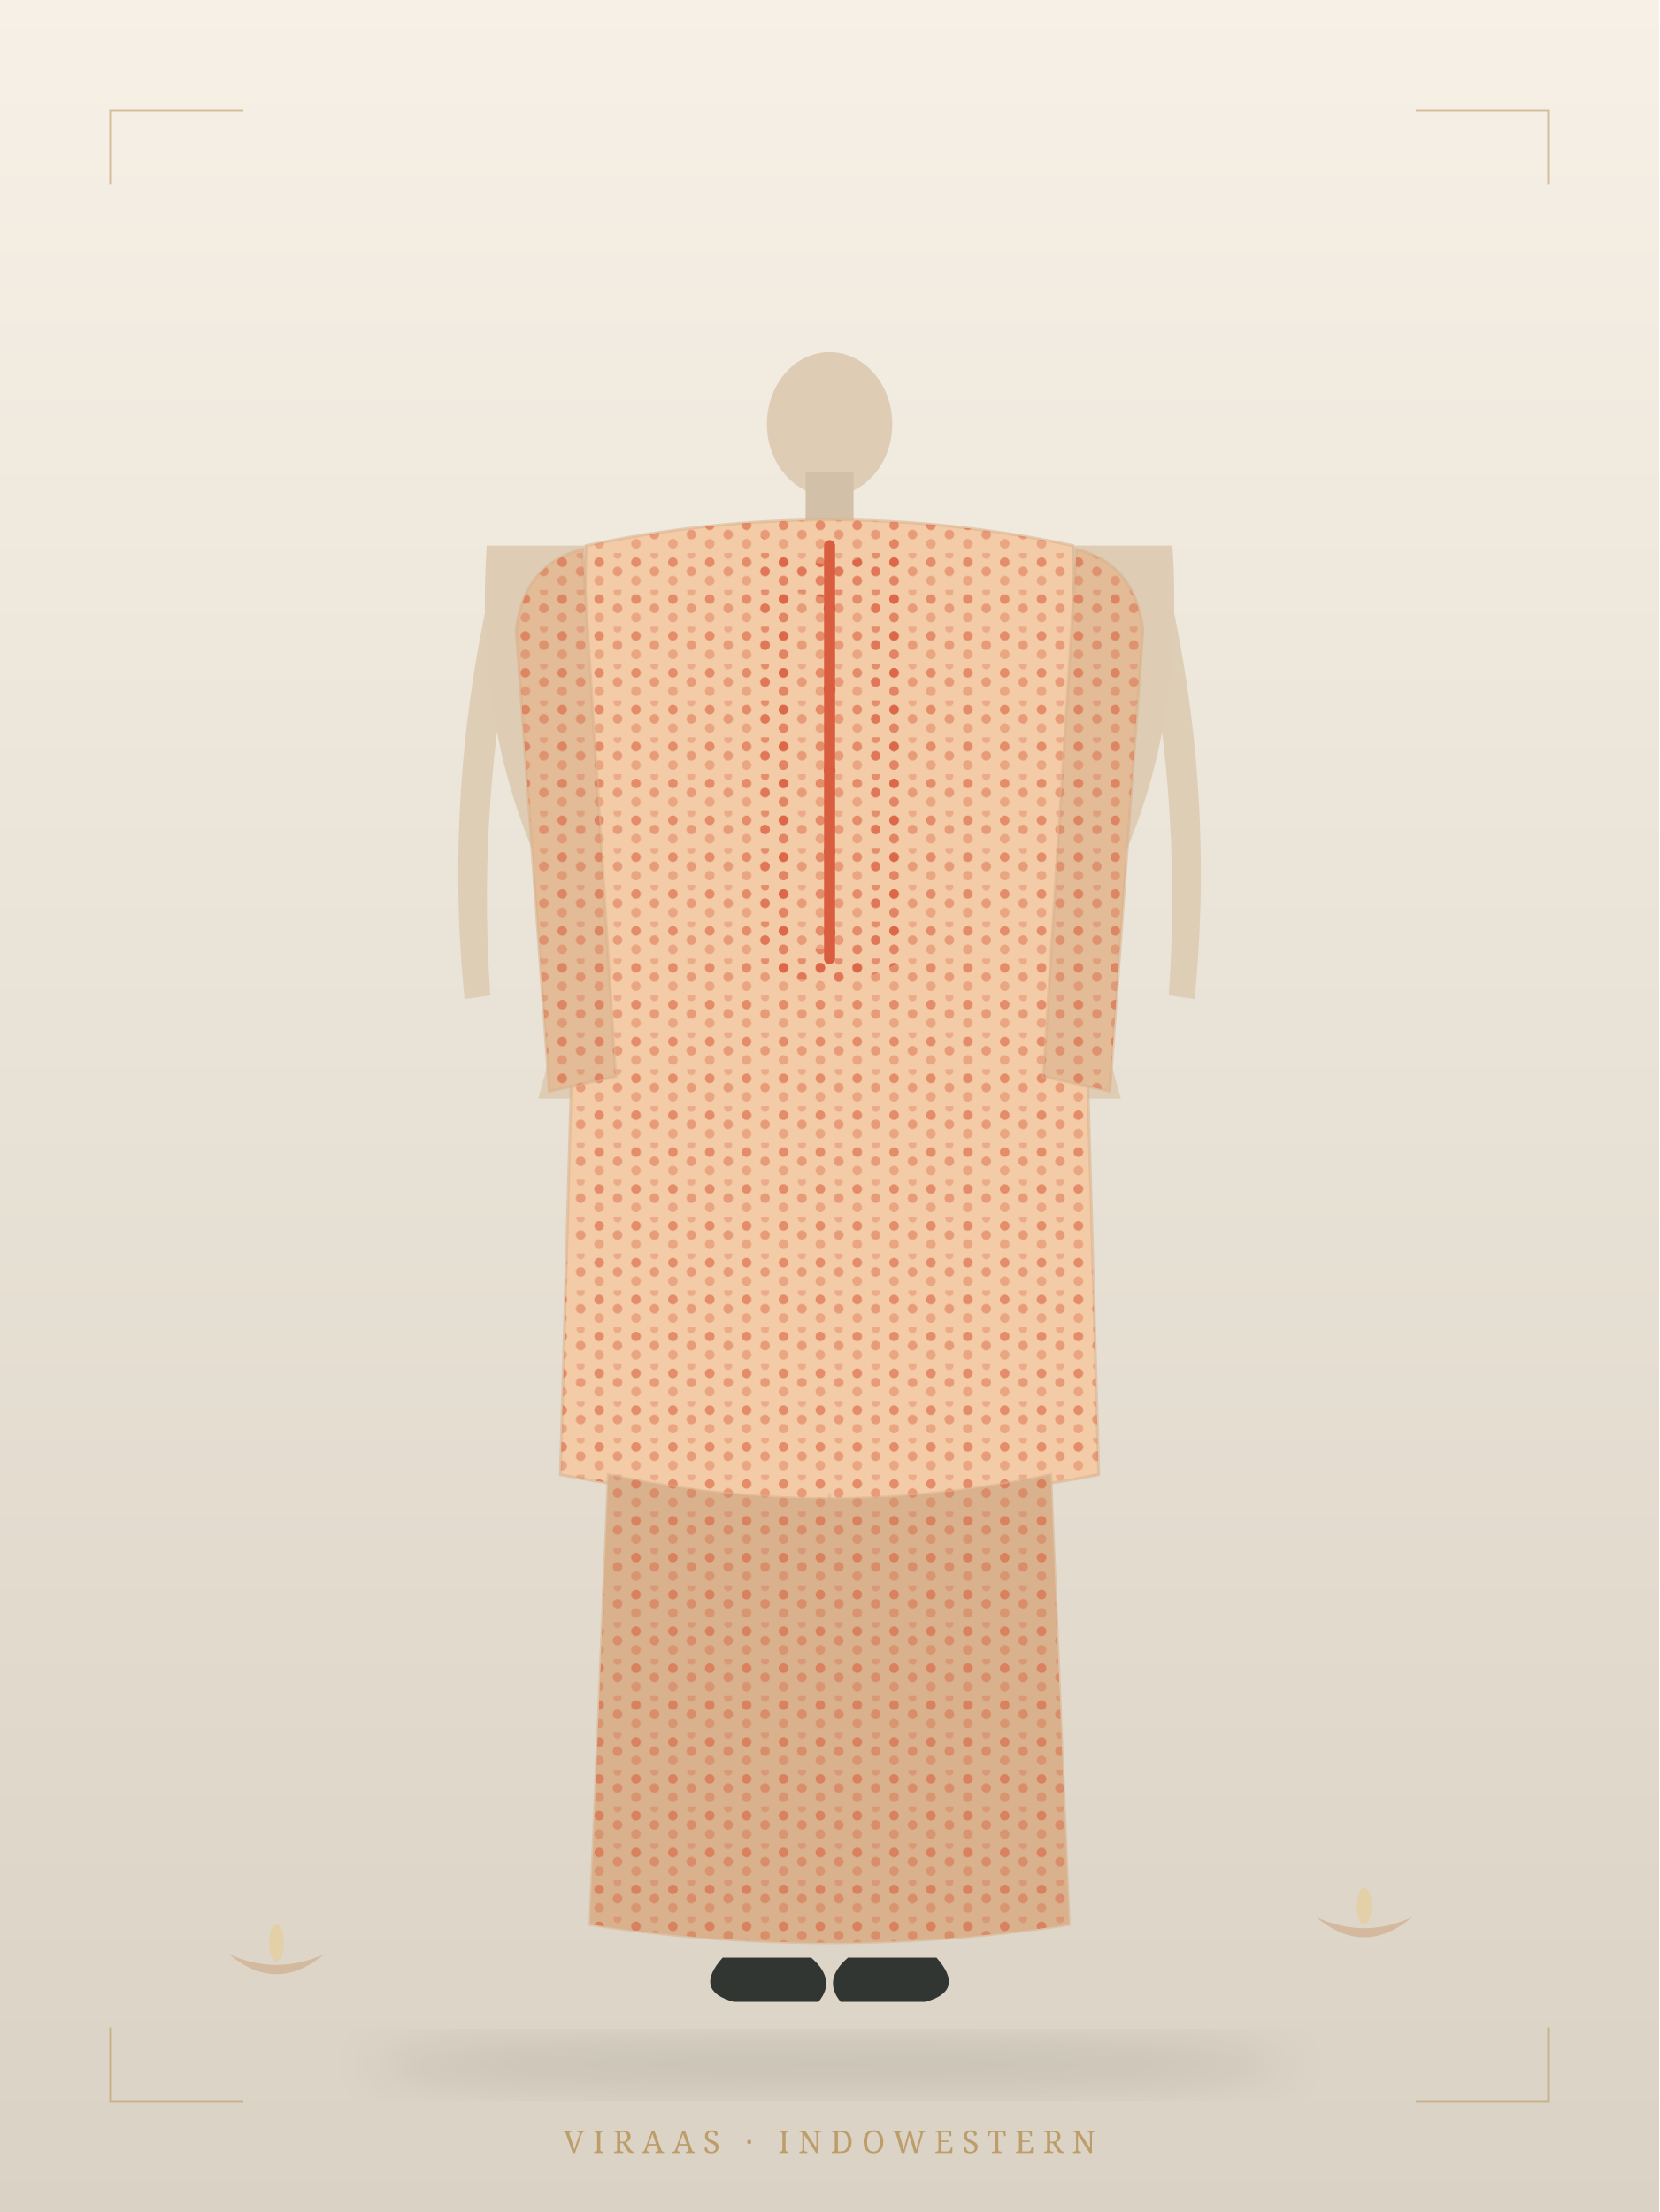
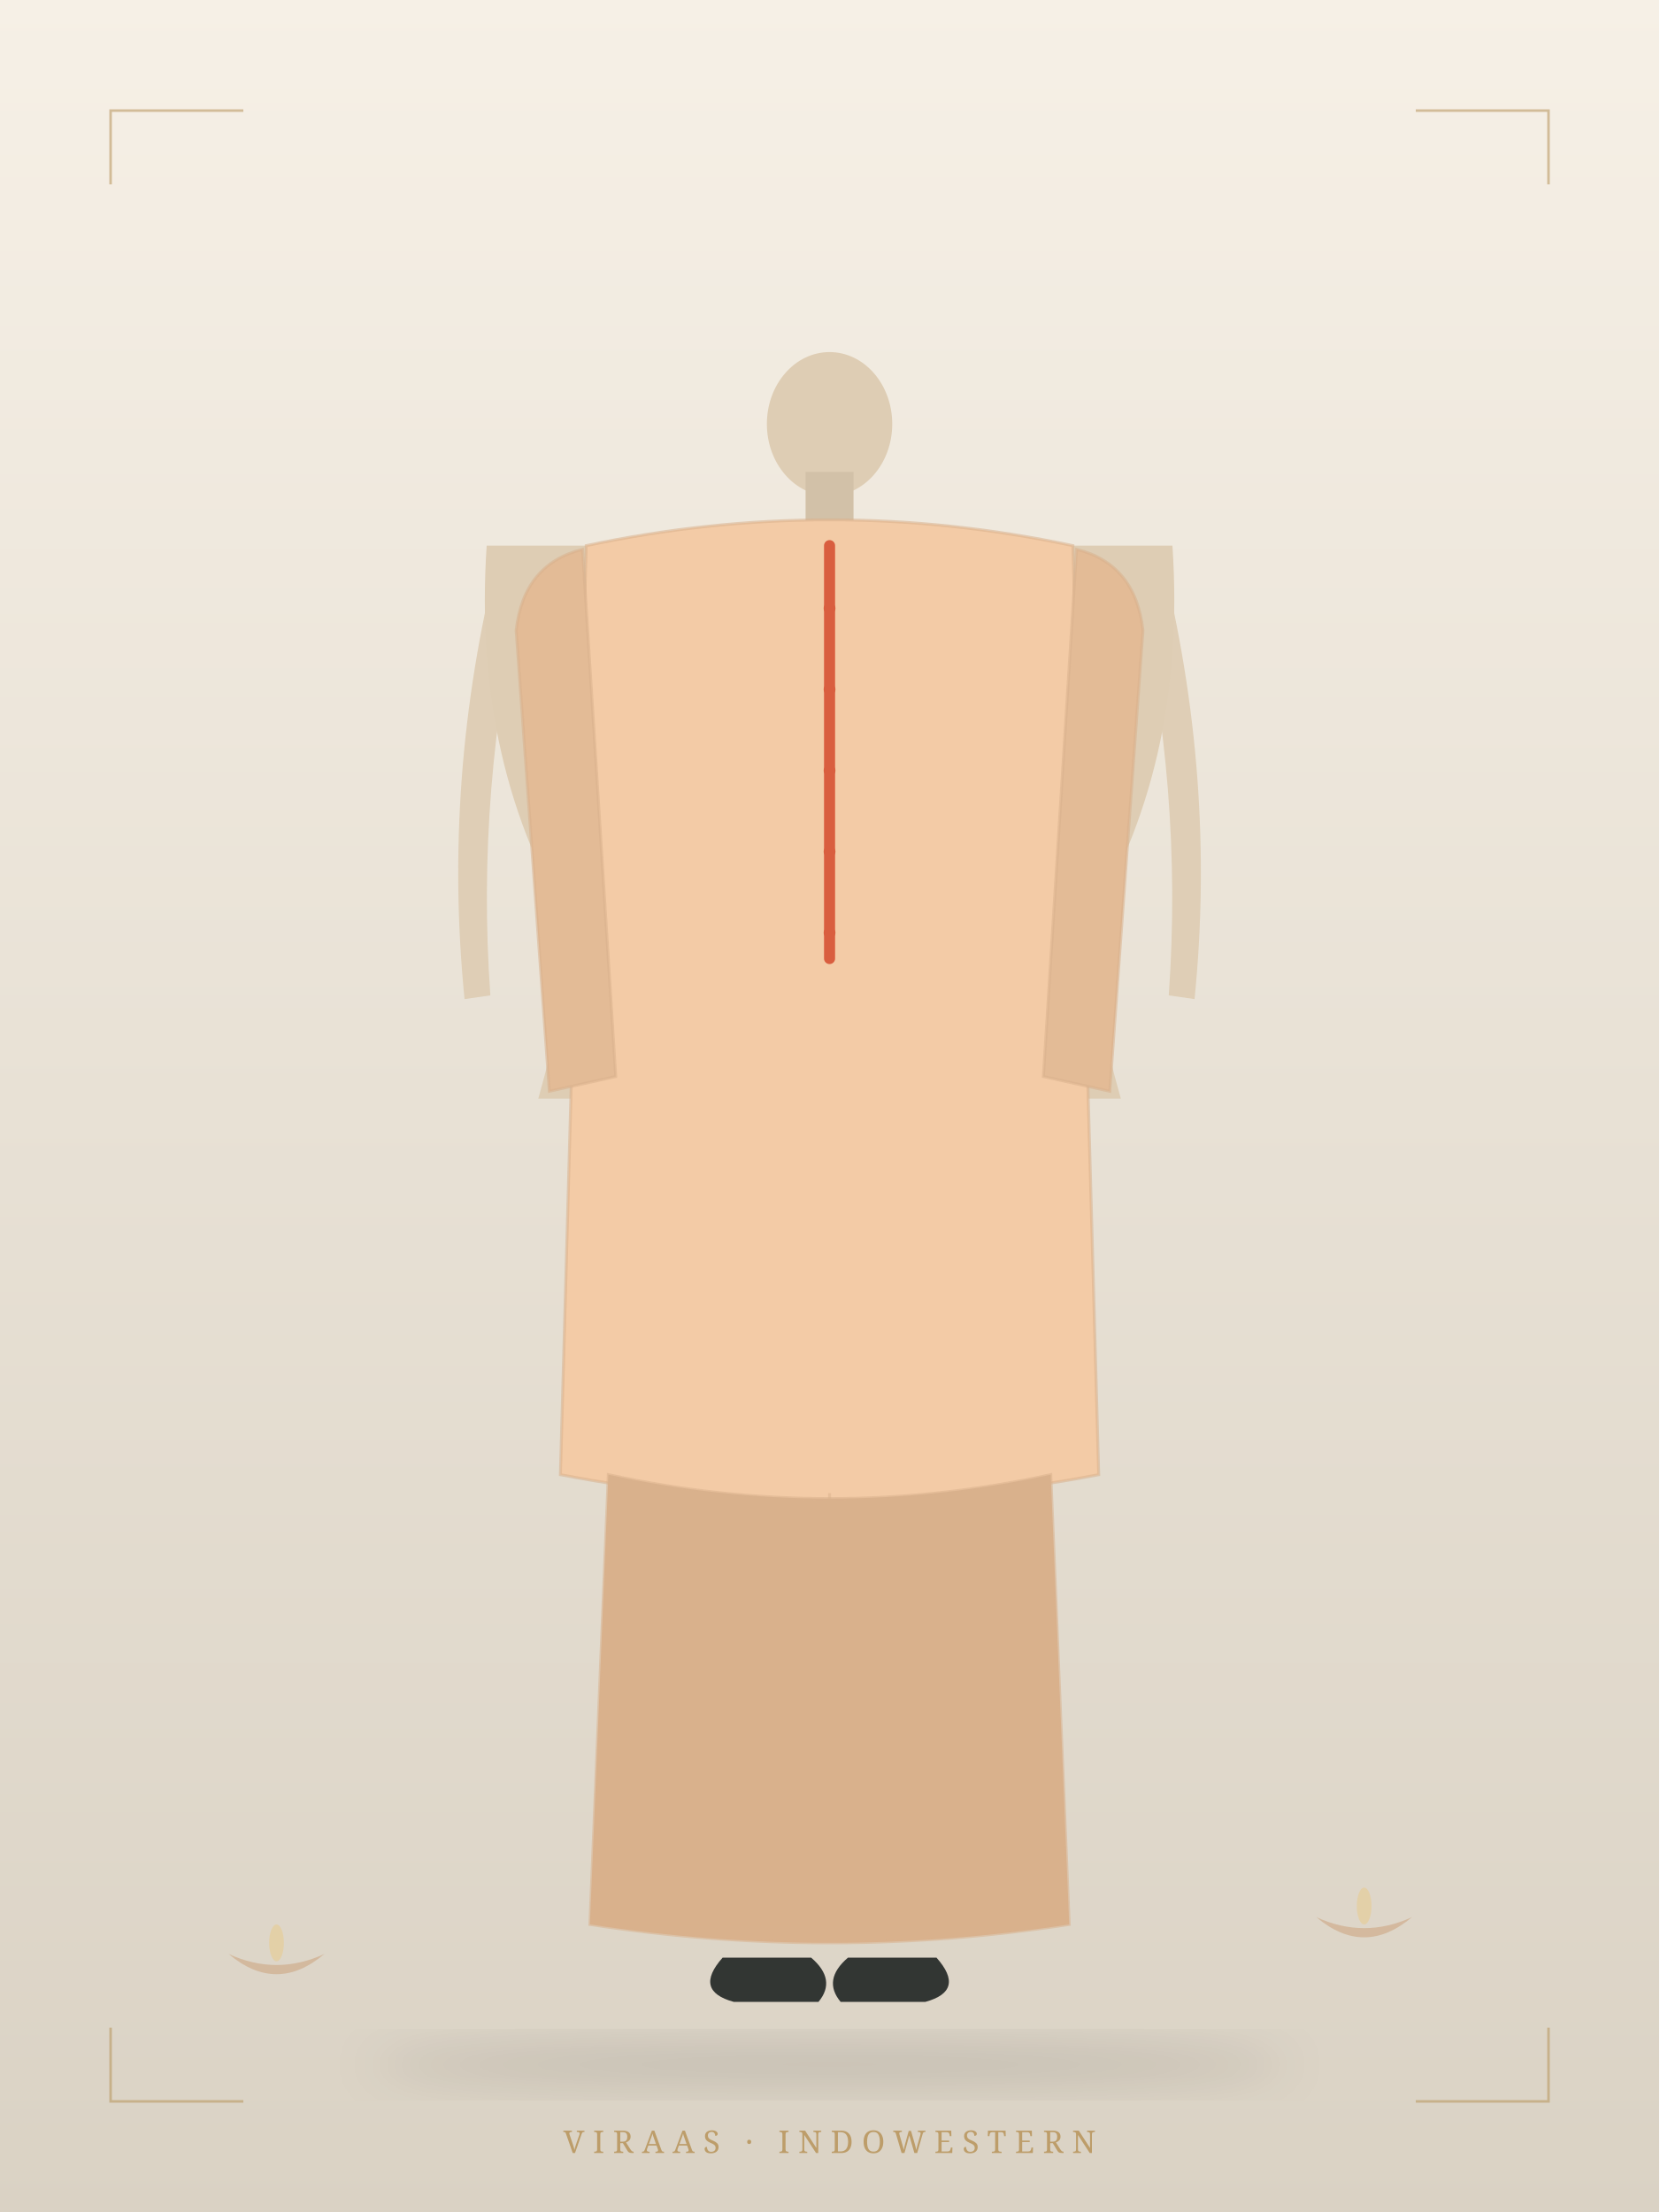
<svg xmlns="http://www.w3.org/2000/svg" viewBox="0 0 900 1200" width="900" height="1200">
  <defs>
-     <pattern id="k-v1d5cb9h" patternUnits="userSpaceOnUse" width="20" height="20">
-       <g fill="#D95E3F" opacity="0.8">
-         <circle cx="5" cy="5" r="2.6" />
-         <circle cx="15" cy="10" r="2.6" opacity="0.75" />
-         <circle cx="5" cy="15" r="2.6" opacity="0.6" />
-         <circle cx="15" cy="1" r="2.2" opacity="0.5" />
-       </g>
-     </pattern>
    <linearGradient id="bgF" x1="0" y1="0" x2="0" y2="1">
      <stop offset="0%" stop-color="#F6F0E6" />
      <stop offset="100%" stop-color="#DAD2C4" />
    </linearGradient>
    <filter id="soft">
      <feGaussianBlur stdDeviation="14" />
    </filter>
    <filter id="soft2">
      <feGaussianBlur stdDeviation="5" />
    </filter>
  </defs>
  <rect width="900" height="1200" fill="url(#bgF)" />
  <ellipse cx="450" cy="1120" rx="250" ry="16" fill="#000" opacity="0.10" filter="url(#soft)" />
  <g opacity="0.5">
    <g opacity="0.7">
      <path d="M714 1040 q26 22 52 0 q-26 12 -52 0z" fill="#C08552" />
      <ellipse cx="740" cy="1034" rx="4" ry="10" fill="#F0C263" opacity="0.9" />
    </g>
    <g opacity="0.7">
      <path d="M124 1060 q26 22 52 0 q-26 12 -52 0z" fill="#C08552" />
      <ellipse cx="150" cy="1054" rx="4" ry="10" fill="#F0C263" opacity="0.9" />
    </g>
  </g>
  <g>
    <ellipse cx="450" cy="230" rx="34" ry="39" fill="#DECDB4" />
    <path d="M437 256 h26 v46 h-26z" fill="#d2c1a8" />
    <path d="M270 302 q-30 120 -18 240 l14 -2 q-8 -112 18 -224z" fill="#DECDB4" opacity="0.95" />
    <path d="M630 302 q30 120 18 240 l-14 -2 q8 -112 -18 -224z" fill="#DECDB4" opacity="0.95" />
    <path d="M264 296 Q256 416 312 506 Q306 546 292 596 L608 596 Q594 546 588 506 Q644 416 636 296 Z" fill="#DECDB4" />
  </g>
  <clipPath id="cc-v1d5cb9h-1">
    <path d="M318 296 Q450 268 582 296 L596 800 Q450 828 304 800 Z" />
  </clipPath>
  <path d="M318 296 Q450 268 582 296 L596 800 Q450 828 304 800 Z" fill="#F3CBA6" stroke="#d9b18c" stroke-width="1.6" stroke-opacity="0.55" />
-   <g clip-path="url(#cc-v1d5cb9h-1)">
-     <path d="M318 296 Q450 268 582 296 L596 800 Q450 828 304 800 Z" fill="url(#k-v1d5cb9h)" opacity="0.72" />
-   </g>
+   <g clip-path="url(#cc-v1d5cb9h-1)" />
  <path d="M450 296 V520" fill="none" stroke="#D95E3F" stroke-width="6" stroke-linecap="round" />
  <g>
    <circle cx="450" cy="330" r="3.2" fill="#D95E3F" />
    <circle cx="450" cy="374" r="3.2" fill="#D95E3F" />
    <circle cx="450" cy="418" r="3.2" fill="#D95E3F" />
    <circle cx="450" cy="462" r="3.2" fill="#D95E3F" />
    <circle cx="450" cy="506" r="3.2" fill="#D95E3F" />
  </g>
  <clipPath id="cc-v1d5cb9h-2">
    <path d="M316 298 q-32 8 -36 44 l18 250 l36 -8 z" />
  </clipPath>
  <path d="M316 298 q-32 8 -36 44 l18 250 l36 -8 z" fill="#e3bb96" stroke="#d9b18c" stroke-width="1.6" stroke-opacity="0.55" />
-   <g clip-path="url(#cc-v1d5cb9h-2)">
-     <path d="M316 298 q-32 8 -36 44 l18 250 l36 -8 z" fill="url(#k-v1d5cb9h)" opacity="0.72" />
-   </g>
+   <g clip-path="url(#cc-v1d5cb9h-2)" />
  <clipPath id="cc-v1d5cb9h-3">
    <path d="M584 298 q32 8 36 44 l-18 250 l-36 -8 z" />
  </clipPath>
  <path d="M584 298 q32 8 36 44 l-18 250 l-36 -8 z" fill="#e3bb96" stroke="#d9b18c" stroke-width="1.6" stroke-opacity="0.55" />
-   <g clip-path="url(#cc-v1d5cb9h-3)">
-     <path d="M584 298 q32 8 36 44 l-18 250 l-36 -8 z" fill="url(#k-v1d5cb9h)" opacity="0.72" />
-   </g>
-   <path d="M420 306 q30 18 60 0 l0 210 q-30 16 -60 0z" fill="none" stroke="url(#k-v1d5cb9h)" stroke-width="18" stroke-linecap="round" opacity="0.95" />
+   <g clip-path="url(#cc-v1d5cb9h-3)" />
  <clipPath id="cc-v1d5cb9h-4">
    <path d="M330 800 Q450 826 570 800 L580 1044 Q450 1064 320 1044 Z" />
  </clipPath>
  <path d="M330 800 Q450 826 570 800 L580 1044 Q450 1064 320 1044 Z" fill="#d9b18c" stroke="#d9b18c" stroke-width="1.6" stroke-opacity="0.55" />
-   <g clip-path="url(#cc-v1d5cb9h-4)">
-     <path d="M330 800 Q450 826 570 800 L580 1044 Q450 1064 320 1044 Z" fill="url(#k-v1d5cb9h)" opacity="0.72" />
-   </g>
+   <g clip-path="url(#cc-v1d5cb9h-4)" />
  <g stroke="#d9b18c" stroke-width="1.6" opacity="0.5" fill="none">
    <path d="M450 810 V1040" />
  </g>
  <g fill="#2A2E2C" opacity="0.95">
    <path d="M392 1062 q-16 18 6 24 h46 q10 -12 -4 -24z" />
    <path d="M508 1062 q16 18 -6 24 h-46 q-10 -12 4 -24z" />
  </g>
  <g fill="none" stroke="#B7945A" opacity="0.55" stroke-width="1.4">
    <path d="M60 100 V60 H132" />
    <path d="M768 60 H840 V100" />
    <path d="M60 1100 V1140 H132" />
    <path d="M768 1140 H840 V1100" />
  </g>
  <text x="450" y="1168" text-anchor="middle" font-family="Georgia, serif" font-size="17" letter-spacing="4.6" fill="#B7945A" opacity="0.85">VIRAAS · INDOWESTERN</text>
</svg>
